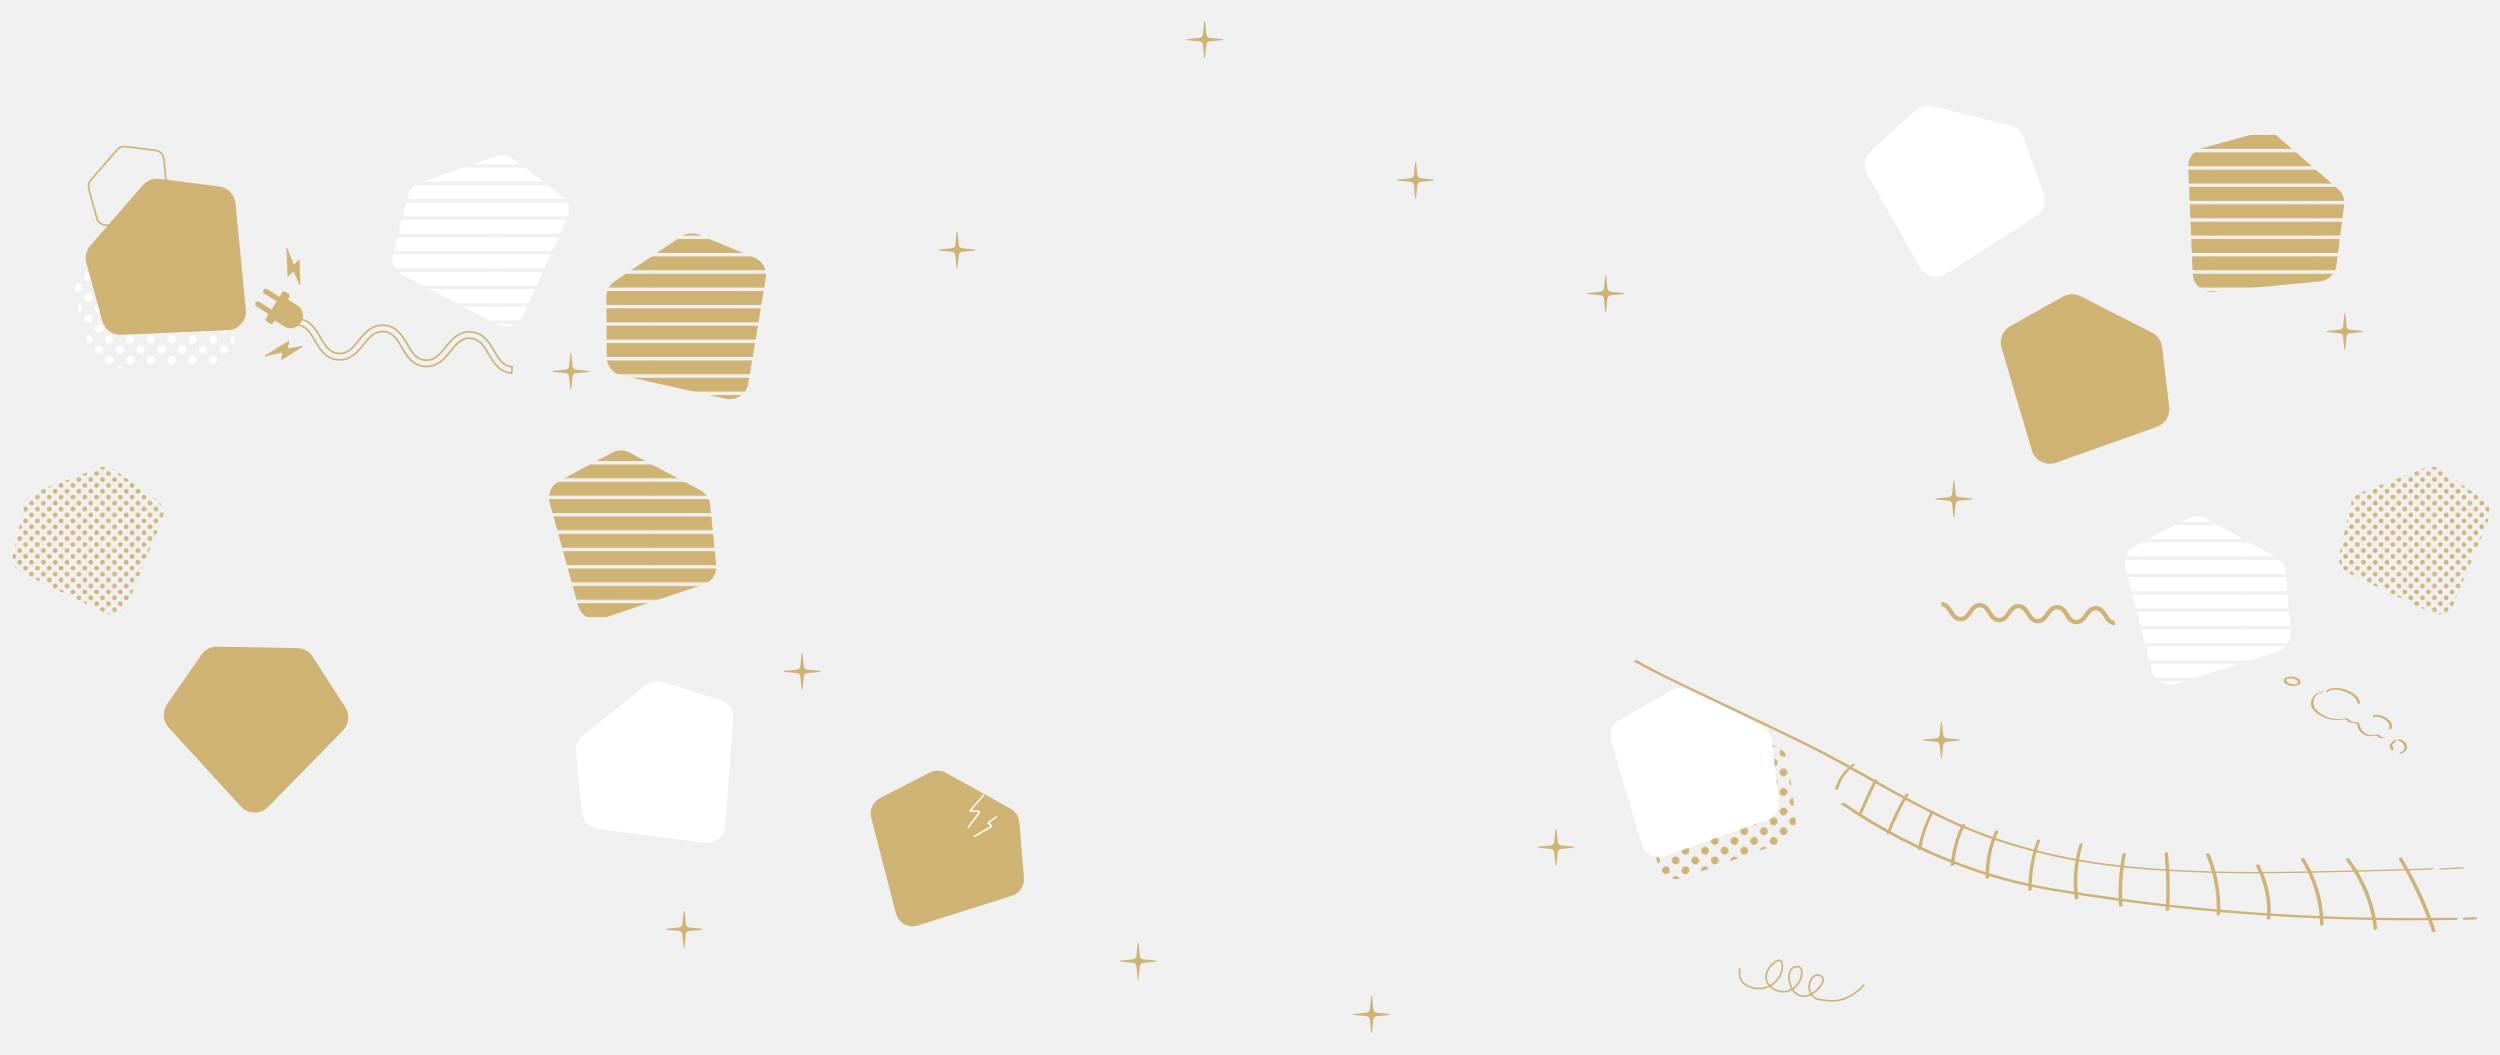
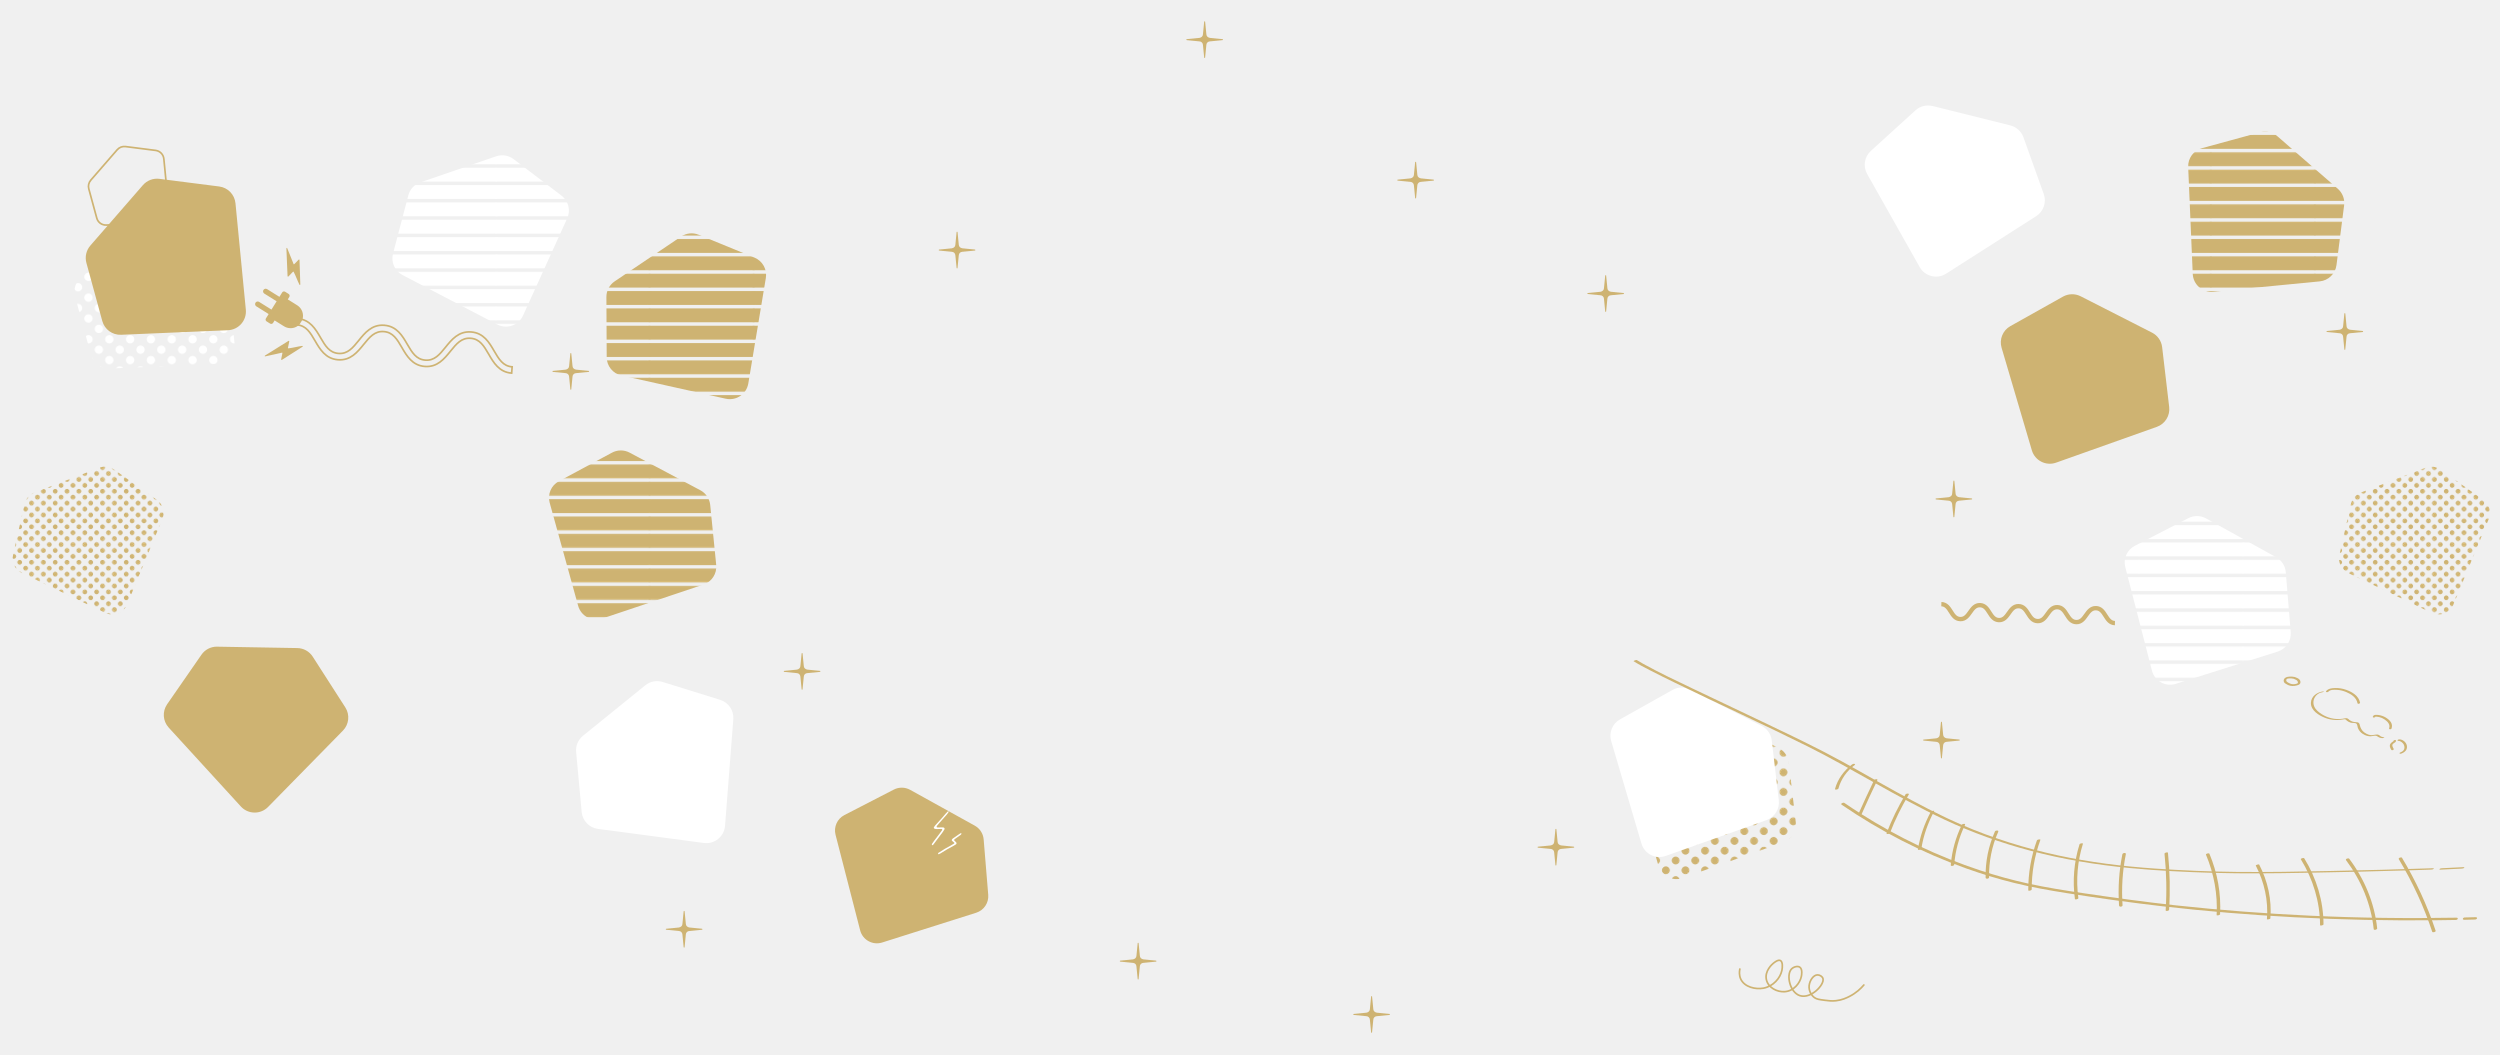
<svg xmlns="http://www.w3.org/2000/svg" xmlns:xlink="http://www.w3.org/1999/xlink" version="1.1" viewBox="0 0 1470 620">
  <defs>
    <style>
      .st0, .st1, .st2, .st3, .st4, .st5 {
        fill: none;
      }

      .st6 {
        fill: #ceb372;
      }

      .st1 {
        stroke-linecap: round;
        stroke-linejoin: round;
      }

      .st1, .st3, .st4, .st5 {
        stroke: #ceb372;
      }

      .st7 {
        fill: url(#_新規パターンスウォッチ_12);
      }

      .st8 {
        fill: url(#_新規パターンスウォッチ_11);
      }

      .st9 {
        fill: url(#_新規パターンスウォッチ_51);
      }

      .st2 {
        stroke: #fff;
      }

      .st2, .st4 {
        stroke-width: 9.6px;
      }

      .st10 {
        fill: #fff;
      }

      .st11 {
        fill: url(#_新規パターンスウォッチ_5);
      }

      .st12 {
        fill: url(#_新規パターンスウォッチ_4);
      }

      .st13 {
        fill: url(#_新規パターンスウォッチ_3);
      }

      .st14 {
        fill: url(#_新規パターンスウォッチ_1);
      }

      .st3, .st5 {
        stroke-miterlimit: 10;
      }

      .st5 {
        stroke-width: 2.55px;
      }
    </style>
    <pattern id="_新規パターンスウォッチ_5" data-name="新規パターンスウォッチ 5" x="0" y="0" width="72" height="72" patternTransform="translate(-1067.77 -1232.43) scale(.85)" patternUnits="userSpaceOnUse" viewBox="0 0 72 72">
      <g>
        <rect class="st0" width="72" height="72" />
        <g>
          <line class="st2" x1="71.75" y1="66" x2="144.25" y2="66" />
          <line class="st2" x1="71.75" y1="42" x2="144.25" y2="42" />
          <line class="st2" x1="71.75" y1="18" x2="144.25" y2="18" />
          <line class="st2" x1="71.75" y1="54" x2="144.25" y2="54" />
          <line class="st2" x1="71.75" y1="30" x2="144.25" y2="30" />
          <line class="st2" x1="71.75" y1="6" x2="144.25" y2="6" />
        </g>
        <g>
          <line class="st2" x1="-.25" y1="66" x2="72.25" y2="66" />
          <line class="st2" x1="-.25" y1="42" x2="72.25" y2="42" />
          <line class="st2" x1="-.25" y1="18" x2="72.25" y2="18" />
          <line class="st2" x1="-.25" y1="54" x2="72.25" y2="54" />
          <line class="st2" x1="-.25" y1="30" x2="72.25" y2="30" />
          <line class="st2" x1="-.25" y1="6" x2="72.25" y2="6" />
        </g>
        <g>
          <line class="st2" x1="-72.25" y1="66" x2=".25" y2="66" />
          <line class="st2" x1="-72.25" y1="42" x2=".25" y2="42" />
          <line class="st2" x1="-72.25" y1="18" x2=".25" y2="18" />
          <line class="st2" x1="-72.25" y1="54" x2=".25" y2="54" />
          <line class="st2" x1="-72.25" y1="30" x2=".25" y2="30" />
          <line class="st2" x1="-72.25" y1="6" x2=".25" y2="6" />
        </g>
      </g>
    </pattern>
    <pattern id="_新規パターンスウォッチ_4" data-name="新規パターンスウォッチ 4" x="0" y="0" width="72" height="72" patternTransform="translate(-13571.62 -14160.84) rotate(-180) scale(.85)" patternUnits="userSpaceOnUse" viewBox="0 0 72 72">
      <g>
        <rect class="st0" width="72" height="72" />
        <g>
          <line class="st4" x1="71.75" y1="66" x2="144.25" y2="66" />
          <line class="st4" x1="71.75" y1="42" x2="144.25" y2="42" />
          <line class="st4" x1="71.75" y1="18" x2="144.25" y2="18" />
          <line class="st4" x1="71.75" y1="54" x2="144.25" y2="54" />
          <line class="st4" x1="71.75" y1="30" x2="144.25" y2="30" />
          <line class="st4" x1="71.75" y1="6" x2="144.25" y2="6" />
        </g>
        <g>
          <line class="st4" x1="-.25" y1="66" x2="72.25" y2="66" />
          <line class="st4" x1="-.25" y1="42" x2="72.25" y2="42" />
          <line class="st4" x1="-.25" y1="18" x2="72.25" y2="18" />
          <line class="st4" x1="-.25" y1="54" x2="72.25" y2="54" />
          <line class="st4" x1="-.25" y1="30" x2="72.25" y2="30" />
          <line class="st4" x1="-.25" y1="6" x2="72.25" y2="6" />
        </g>
        <g>
          <line class="st4" x1="-72.25" y1="66" x2=".25" y2="66" />
          <line class="st4" x1="-72.25" y1="42" x2=".25" y2="42" />
          <line class="st4" x1="-72.25" y1="18" x2=".25" y2="18" />
          <line class="st4" x1="-72.25" y1="54" x2=".25" y2="54" />
          <line class="st4" x1="-72.25" y1="30" x2=".25" y2="30" />
          <line class="st4" x1="-72.25" y1="6" x2=".25" y2="6" />
        </g>
      </g>
    </pattern>
    <pattern id="_新規パターンスウォッチ_1" data-name="新規パターンスウォッチ 1" x="0" y="0" width="48" height="48" patternTransform="translate(-3864.61 -4044.42) scale(.48)" patternUnits="userSpaceOnUse" viewBox="0 0 48 48">
      <g>
        <rect class="st0" width="48" height="48" />
        <g>
          <path class="st6" d="M24,52.8c2.65,0,4.8-2.15,4.8-4.8s-2.15-4.8-4.8-4.8-4.8,2.15-4.8,4.8,2.15,4.8,4.8,4.8Z" />
          <path class="st6" d="M48,52.8c2.65,0,4.8-2.15,4.8-4.8s-2.15-4.8-4.8-4.8-4.8,2.15-4.8,4.8,2.15,4.8,4.8,4.8Z" />
          <path class="st6" d="M24,28.8c2.65,0,4.8-2.15,4.8-4.8s-2.15-4.8-4.8-4.8-4.8,2.15-4.8,4.8,2.15,4.8,4.8,4.8Z" />
          <path class="st6" d="M48,28.8c2.65,0,4.8-2.15,4.8-4.8s-2.15-4.8-4.8-4.8-4.8,2.15-4.8,4.8,2.15,4.8,4.8,4.8Z" />
          <path class="st6" d="M36,40.8c2.65,0,4.8-2.15,4.8-4.8s-2.15-4.8-4.8-4.8-4.8,2.15-4.8,4.8,2.15,4.8,4.8,4.8Z" />
          <path class="st6" d="M12,40.8c2.65,0,4.8-2.15,4.8-4.8s-2.15-4.8-4.8-4.8-4.8,2.15-4.8,4.8,2.15,4.8,4.8,4.8Z" />
          <path class="st6" d="M36,16.8c2.65,0,4.8-2.15,4.8-4.8s-2.15-4.8-4.8-4.8-4.8,2.15-4.8,4.8,2.15,4.8,4.8,4.8Z" />
          <path class="st6" d="M12,16.8c2.65,0,4.8-2.15,4.8-4.8s-2.15-4.8-4.8-4.8-4.8,2.15-4.8,4.8,2.15,4.8,4.8,4.8Z" />
        </g>
        <g>
          <path class="st6" d="M0,52.8c2.65,0,4.8-2.15,4.8-4.8s-2.15-4.8-4.8-4.8-4.8,2.15-4.8,4.8,2.15,4.8,4.8,4.8Z" />
          <path class="st6" d="M0,28.8c2.65,0,4.8-2.15,4.8-4.8s-2.15-4.8-4.8-4.8-4.8,2.15-4.8,4.8,2.15,4.8,4.8,4.8Z" />
        </g>
        <g>
          <path class="st6" d="M24,4.8c2.65,0,4.8-2.15,4.8-4.8s-2.15-4.8-4.8-4.8-4.8,2.15-4.8,4.8,2.15,4.8,4.8,4.8Z" />
          <path class="st6" d="M48,4.8c2.65,0,4.8-2.15,4.8-4.8s-2.15-4.8-4.8-4.8-4.8,2.15-4.8,4.8,2.15,4.8,4.8,4.8Z" />
        </g>
        <path class="st6" d="M0,4.8c2.65,0,4.8-2.15,4.8-4.8S2.65-4.8,0-4.8-4.8-2.65-4.8,0-2.65,4.8,0,4.8Z" />
      </g>
    </pattern>
    <pattern id="_新規パターンスウォッチ_11" data-name="新規パターンスウォッチ 1" patternTransform="translate(-5225.8 -5442.67) scale(.29)" xlink:href="#_新規パターンスウォッチ_1" />
    <pattern id="_新規パターンスウォッチ_12" data-name="新規パターンスウォッチ 1" patternTransform="translate(-5225.8 -5442.67) scale(.29)" xlink:href="#_新規パターンスウォッチ_1" />
    <pattern id="_新規パターンスウォッチ_51" data-name="新規パターンスウォッチ 5" patternTransform="translate(-1177.02 -1187.58) scale(.85)" xlink:href="#_新規パターンスウォッチ_5" />
    <pattern id="_新規パターンスウォッチ_3" data-name="新規パターンスウォッチ 3" x="0" y="0" width="48" height="48" patternTransform="translate(-3675.05 -3821.34) scale(.51)" patternUnits="userSpaceOnUse" viewBox="0 0 48 48">
      <g>
        <rect class="st0" width="48" height="48" />
        <g>
          <path class="st10" d="M24,52.8c2.65,0,4.8-2.15,4.8-4.8s-2.15-4.8-4.8-4.8-4.8,2.15-4.8,4.8,2.15,4.8,4.8,4.8Z" />
          <path class="st10" d="M48,52.8c2.65,0,4.8-2.15,4.8-4.8s-2.15-4.8-4.8-4.8-4.8,2.15-4.8,4.8,2.15,4.8,4.8,4.8Z" />
          <path class="st10" d="M24,28.8c2.65,0,4.8-2.15,4.8-4.8s-2.15-4.8-4.8-4.8-4.8,2.15-4.8,4.8,2.15,4.8,4.8,4.8Z" />
          <path class="st10" d="M48,28.8c2.65,0,4.8-2.15,4.8-4.8s-2.15-4.8-4.8-4.8-4.8,2.15-4.8,4.8,2.15,4.8,4.8,4.8Z" />
          <path class="st10" d="M36,40.8c2.65,0,4.8-2.15,4.8-4.8s-2.15-4.8-4.8-4.8-4.8,2.15-4.8,4.8,2.15,4.8,4.8,4.8Z" />
          <path class="st10" d="M12,40.8c2.65,0,4.8-2.15,4.8-4.8s-2.15-4.8-4.8-4.8-4.8,2.15-4.8,4.8,2.15,4.8,4.8,4.8Z" />
          <path class="st10" d="M36,16.8c2.65,0,4.8-2.15,4.8-4.8s-2.15-4.8-4.8-4.8-4.8,2.15-4.8,4.8,2.15,4.8,4.8,4.8Z" />
          <path class="st10" d="M12,16.8c2.65,0,4.8-2.15,4.8-4.8s-2.15-4.8-4.8-4.8-4.8,2.15-4.8,4.8,2.15,4.8,4.8,4.8Z" />
        </g>
        <g>
          <path class="st10" d="M0,52.8c2.65,0,4.8-2.15,4.8-4.8s-2.15-4.8-4.8-4.8-4.8,2.15-4.8,4.8,2.15,4.8,4.8,4.8Z" />
          <path class="st10" d="M0,28.8c2.65,0,4.8-2.15,4.8-4.8s-2.15-4.8-4.8-4.8-4.8,2.15-4.8,4.8,2.15,4.8,4.8,4.8Z" />
        </g>
        <g>
          <path class="st10" d="M24,4.8c2.65,0,4.8-2.15,4.8-4.8s-2.15-4.8-4.8-4.8-4.8,2.15-4.8,4.8,2.15,4.8,4.8,4.8Z" />
          <path class="st10" d="M48,4.8c2.65,0,4.8-2.15,4.8-4.8s-2.15-4.8-4.8-4.8-4.8,2.15-4.8,4.8,2.15,4.8,4.8,4.8Z" />
        </g>
        <path class="st10" d="M0,4.8c2.65,0,4.8-2.15,4.8-4.8S2.65-4.8,0-4.8-4.8-2.65-4.8,0-2.65,4.8,0,4.8Z" />
      </g>
    </pattern>
  </defs>
  <g id="gem-shapes">
    <path class="st6" d="M1223.42,174.2l41.98,21.39c3.28,1.67,5.51,4.87,5.94,8.53l4.14,35.19c.6,5.11-2.41,9.95-7.26,11.68l-59.24,21.05c-5.96,2.12-12.47-1.2-14.26-7.27l-17.79-60.29c-1.46-4.93.69-10.22,5.18-12.73l30.91-17.33c3.21-1.8,7.11-1.88,10.4-.21Z" />
    <path class="st11" d="M1297.19,304.83l41.2,22.84c3.22,1.79,5.34,5.06,5.64,8.73l2.91,35.32c.42,5.13-2.76,9.86-7.66,11.41l-59.93,18.97c-6.03,1.91-12.42-1.64-14-7.76l-15.68-60.88c-1.28-4.98,1.05-10.19,5.62-12.54l31.49-16.25c3.27-1.69,7.18-1.63,10.4.16Z" />
    <path class="st12" d="M1339.09,80.1l35.55,30.91c2.78,2.42,4.17,6.06,3.7,9.72l-4.49,35.15c-.65,5.1-4.75,9.07-9.87,9.57l-62.57,6.09c-6.29.61-11.81-4.18-12.08-10.5l-2.68-62.81c-.22-5.14,3.15-9.75,8.11-11.1l34.18-9.34c3.55-.97,7.36-.1,10.14,2.31Z" />
    <path class="st10" d="M1136.36,62.34l45.71,11.4c3.57.89,6.47,3.51,7.71,6.98l11.95,33.36c1.74,4.84-.11,10.24-4.44,13.01l-52.98,33.83c-5.33,3.4-12.42,1.63-15.53-3.87l-30.9-54.75c-2.53-4.48-1.62-10.11,2.18-13.57l26.22-23.84c2.73-2.48,6.51-3.43,10.08-2.54Z" />
    <path class="st14" d="M1003.87,418.44l41.98,21.39c3.28,1.67,5.51,4.87,5.94,8.53l4.14,35.19c.6,5.11-2.41,9.95-7.26,11.68l-59.24,21.05c-5.96,2.12-12.47-1.2-14.26-7.27l-17.79-60.29c-1.46-4.93.69-10.22,5.18-12.73l30.91-17.33c3.21-1.8,7.11-1.88,10.4-.21Z" />
    <path class="st10" d="M993.87,405.44l41.98,21.39c3.28,1.67,5.51,4.87,5.94,8.53l4.14,35.19c.6,5.11-2.41,9.95-7.26,11.68l-59.24,21.05c-5.96,2.12-12.47-1.2-14.26-7.27l-17.79-60.29c-1.46-4.93.69-10.22,5.18-12.73l30.91-17.33c3.21-1.8,7.11-1.88,10.4-.21Z" />
    <path class="st12" d="M361.43,165.43l39.06-26.34c3.05-2.06,6.94-2.46,10.34-1.06l32.79,13.44c4.76,1.95,7.54,6.93,6.69,12.01l-10.31,62.01c-1.04,6.24-7.1,10.33-13.27,8.95l-61.36-13.67c-5.02-1.12-8.6-5.56-8.63-10.7l-.18-35.44c-.02-3.68,1.8-7.13,4.86-9.19Z" />
    <path class="st12" d="M370.21,266.15l41.6,22.12c3.25,1.73,5.43,4.97,5.79,8.63l3.53,35.26c.51,5.12-2.58,9.91-7.46,11.55l-59.59,20.01c-5.99,2.01-12.45-1.42-14.13-7.51l-16.74-60.6c-1.37-4.96.87-10.2,5.4-12.64l31.21-16.79c3.24-1.75,7.15-1.76,10.4-.03Z" />
    <path class="st6" d="M127.71,380.24l47.1.82c3.68.06,7.09,1.96,9.08,5.06l19.15,29.82c2.78,4.33,2.2,10-1.4,13.67l-44.02,44.88c-4.43,4.51-11.74,4.39-16-.28l-42.42-46.39c-3.47-3.8-3.86-9.49-.93-13.72l20.18-29.13c2.1-3.03,5.57-4.81,9.25-4.74Z" />
-     <path class="st6" d="M556.15,454.41l38.03,21.08c2.97,1.65,4.93,4.67,5.21,8.06l2.69,32.6c.39,4.73-2.54,9.1-7.07,10.54l-55.32,17.51c-5.56,1.76-11.47-1.51-12.92-7.16l-14.47-56.19c-1.18-4.6.97-9.4,5.19-11.58l29.07-14.99c3.02-1.56,6.62-1.5,9.6.14Z" />
+     <path class="st6" d="M535.15,464.41l38.03,21.08c2.97,1.65,4.93,4.67,5.21,8.06l2.69,32.6c.39,4.73-2.54,9.1-7.07,10.54l-55.32,17.51c-5.56,1.76-11.47-1.51-12.92-7.16l-14.47-56.19c-1.18-4.6.97-9.4,5.19-11.58l29.07-14.99c3.02-1.56,6.62-1.5,9.6.14Z" />
    <path class="st10" d="M342.82,432.61l36.61-29.65c2.86-2.32,6.69-3.05,10.21-1.96l33.84,10.53c4.91,1.53,8.11,6.25,7.71,11.38l-4.87,62.68c-.49,6.3-6.17,10.91-12.44,10.07l-62.32-8.27c-5.1-.68-9.05-4.79-9.53-9.91l-3.26-35.29c-.34-3.67,1.18-7.26,4.04-9.58Z" />
    <path class="st8" d="M20.29,289.61l37.98-14.58c2.97-1.14,6.31-.72,8.91,1.12l24.98,17.68c3.63,2.57,4.99,7.3,3.3,11.4l-20.72,50.18c-2.08,5.05-7.98,7.31-12.91,4.95l-48.97-23.42c-4.01-1.92-6.16-6.35-5.18-10.68l6.74-29.85c.7-3.1,2.9-5.65,5.87-6.79Z" />
    <path class="st7" d="M1388.19,289.61l37.98-14.58c2.97-1.14,6.31-.72,8.91,1.12l24.98,17.68c3.63,2.57,4.99,7.3,3.3,11.4l-20.72,50.18c-2.08,5.05-7.98,7.31-12.91,4.95l-48.97-23.42c-4.01-1.92-6.16-6.35-5.18-10.68l6.74-29.85c.7-3.1,2.9-5.65,5.87-6.79Z" />
    <path class="st9" d="M247.17,107.25l44.54-15.34c3.48-1.2,7.34-.58,10.27,1.65l28.19,21.47c4.09,3.12,5.49,8.65,3.36,13.33l-26.01,57.23c-2.62,5.76-9.53,8.14-15.14,5.21l-55.73-29.09c-4.56-2.38-6.87-7.6-5.56-12.57l9-34.28c.94-3.56,3.59-6.42,7.07-7.62Z" />
    <path class="st13" d="M46.46,164.25l30.91-35.55c2.42-2.78,6.06-4.17,9.72-3.7l35.15,4.49c5.1.65,9.07,4.75,9.57,9.87l6.09,62.57c.61,6.29-4.18,11.81-10.5,12.08l-62.81,2.68c-5.14.22-9.75-3.15-11.1-8.11l-9.34-34.18c-.97-3.55-.1-7.36,2.31-10.14Z" />
    <path class="st6" d="M53.11,144.41l30.91-35.55c2.42-2.78,6.06-4.17,9.72-3.7l35.15,4.49c5.1.65,9.07,4.75,9.57,9.87l6.09,62.57c.61,6.29-4.18,11.81-10.5,12.08l-62.81,2.68c-5.14.22-9.75-3.15-11.1-8.11l-9.34-34.18c-.97-3.55-.1-7.36,2.31-10.14Z" />
    <path class="st3" d="M53.37,105.94l15.56-17.9c1.22-1.4,3.05-2.1,4.89-1.86l17.7,2.26c2.57.33,4.57,2.39,4.82,4.97l3.07,31.5c.31,3.17-2.11,5.95-5.29,6.08l-31.62,1.35c-2.59.11-4.91-1.58-5.59-4.08l-4.7-17.21c-.49-1.79-.05-3.7,1.16-5.1Z" />
  </g>
  <g id="sub">
    <g>
      <path class="st6" d="M1366.12,406.54c-3.55.39-7.16,2.82-7.31,6.66-.18,4.5,4.65,7.45,8.31,8.89,1.87.73,3.84,1.15,5.84,1.25,1.05.06,2.1.02,3.14-.08.54-.05,1.07-.15,1.61-.22.5-.07.95-.26,1.49.02.3.16.55.52.81.73.69.55,1.49.94,2.34,1.17.81.21,2.55-.01,3.16.47.68.54.62,1.8.9,2.56.31.83.77,1.59,1.37,2.24,1.5,1.65,3.87,2.74,6.11,2.71,1.31-.01,2.73-.81,3.89-.02,1.06.72,1.74,1.02,3.05,1.12.3.02,1.67-.51.97-.57s-1.41-.15-2.02-.55c-.37-.24-.63-.57-1.03-.77-.58-.29-1.21-.3-1.84-.19-1.5.24-2.68.54-4.16.03-.94-.32-1.84-.78-2.63-1.39-1.44-1.11-2.21-2.62-2.59-4.37-.41-1.9-1.65-1.44-3.25-1.68-.92-.14-1.82-.49-2.58-1.03-.62-.44-1.06-1.12-1.86-1.21s-1.68.22-2.48.33c-1.14.15-2.29.2-3.43.14-4.14-.22-8.28-2.01-11.33-4.82-1.61-1.48-2.54-3.51-2.26-5.72.32-2.54,2.55-4.87,5.13-5.15.36-.04,1.61-.65.65-.55h0Z" />
      <path class="st6" d="M1387.7,413.1c-.83-3.98-4.56-6.19-8.13-7.48-2.04-.74-4.19-1.1-6.35-1.06-1.91.03-4.08.22-5.41,1.76-.6.7.81.9,1.23.41,1.13-1.31,3.53-1.19,5.12-1.1,1.88.11,3.71.58,5.45,1.31,3.01,1.26,5.91,3.18,6.62,6.57.14.66,1.62.28,1.48-.4h0Z" />
      <path class="st6" d="M1406.21,428.37c.46-1.3.36-2.58-.39-3.75s-1.93-2.08-3.1-2.77c-1.21-.71-2.54-1.18-3.92-1.39-1.13-.17-3.02-.47-3.55.88-.3.78,1.18.74,1.41.15.11-.28.01-.09,0-.13l-.11.04c.07,0,.14-.01.22-.01.23,0,.45,0,.68.02.55.04,1.1.11,1.63.25,1.08.27,2.09.73,3.01,1.35,1.74,1.17,3.52,2.96,2.72,5.23-.28.79,1.2.74,1.41.15h0Z" />
      <path class="st6" d="M1349.36,398.09c-1-.23-2.02-.3-3.04-.25-.8.04-1.63.16-2.34.56-.56.32-1.02.8-1.14,1.45-.1.52.05,1.18.39,1.59.24.29.59.47.9.67.4.26.8.49,1.23.69.79.36,1.66.55,2.53.57.92.03,1.84-.1,2.73-.35.7-.2,1.54-.48,1.89-1.18s.09-1.71-.43-2.28c-.66-.73-1.71-1.03-2.59-1.42-.6-.26-1.71.59-.86.97,1.02.45,2.49.82,2.54,2.17.02.5-.27.6-.7.73-.61.18-1.22.3-1.86.32-1.36.04-2.47-.5-3.59-1.21-.41-.26-.65-.53-.7-1.04-.03-.3.06-.61.27-.79.35-.31.96-.36,1.45-.39.83-.05,1.66-.02,2.47.17.36.08.79.02,1.05-.28.2-.24.16-.61-.18-.69h0Z" />
      <path class="st6" d="M1411.78,443.17c1.09-.38,2.11-.94,2.83-1.86.62-.8.8-1.75.65-2.74-.31-2.05-2.4-3.85-4.49-3.81-.32,0-.8.1-.97.41-.16.29.14.48.41.47.88-.02,1.77.52,2.4,1.11.58.54.97,1.22,1.13,2.01s.09,1.57-.35,2.24-1.11,1.11-1.83,1.37c-.23.08-.71.26-.63.6.07.31.64.27.85.2h0Z" />
      <path class="st6" d="M1407.41,435.54s-.09.25-.08.24c0,.03-.02.06-.03.09-.04.08,0,.05.11-.09-.02-.02-.4.26-.45.3-.25.17-.49.35-.72.55-.38.33-.75.71-.93,1.2-.38,1.08.27,2.18.79,3.09.18.31.74.22,1,.1.29-.14.54-.42.36-.74-.27-.47-.53-.95-.68-1.47-.03-.11-.06-.22-.07-.33,0-.04-.01-.09-.02-.13.01.12,0,0,0-.04,0-.1.01-.19.03-.29,0-.04.02-.08.03-.12-.04.14,0,0,.02-.04.04-.09.08-.16.13-.24-.08.13,0,0,.02-.02.04-.04.07-.09.11-.13.07-.09.15-.16.24-.24-.11.11.03-.02.04-.03.05-.05.11-.09.17-.13.24-.19.49-.36.75-.53.18-.12.35-.24.46-.43.07-.13.11-.3.15-.4.31-.77-1.17-.74-1.41-.15h0Z" />
    </g>
    <g>
      <path class="st6" d="M1434.92,511.36c4.23-.2,8.46-.41,12.68-.63.38-.02,1.11-.15,1.36-.49s-.22-.36-.48-.35c-4.23.22-8.45.43-12.68.63-.38.02-1.12.15-1.36.49s.22.36.48.35h0Z" />
      <path class="st6" d="M960.59,388.82c3.05,1.94,6.29,3.6,9.5,5.26,4.96,2.56,9.96,5.02,14.98,7.46,12.97,6.31,26.02,12.45,39.06,18.63,12.98,6.16,25.97,12.33,38.83,18.74,13.24,6.6,26.04,13.96,38.95,21.18,13.64,7.62,27.33,15.23,41.48,21.87,16.18,7.59,33.07,13.62,50.33,18.22,19.2,5.11,38.84,8.34,58.61,10.23,16.44,1.57,32.99,2.37,49.49,2.84,17.43.49,34.88.29,52.31-.02,21.29-.38,42.59-.84,63.88-1.52,3.81-.12,7.63-.25,11.44-.39.4-.01,1.15-.06,1.43-.38.18-.21.39-.44-.11-.42-20.03.72-40.07,1.18-60.11,1.61-18.59.4-37.18.76-55.78.55-16-.18-32.02-.87-47.98-1.98-19.08-1.33-38.09-3.68-56.79-7.73-19.4-4.2-38.47-10.14-56.7-18.02-13.24-5.72-25.98-12.5-38.61-19.44-14.15-7.77-28.04-16.07-42.4-23.46-12.11-6.23-24.41-12.09-36.7-17.95-13.4-6.39-26.83-12.71-40.22-19.13-9.78-4.69-19.65-9.32-29.15-14.57-1.3-.72-2.6-1.46-3.85-2.26-.48-.3-2.16.52-1.91.68h0Z" />
      <path class="st6" d="M1082.88,473.18c22.66,15.5,47.23,28.18,73.09,37.4,9.34,3.33,18.84,6.23,28.46,8.6,10.12,2.49,20.39,4.33,30.68,5.96,18.67,2.94,37.41,5.56,56.19,7.73,25.87,2.98,51.84,5.1,77.85,6.48,27.7,1.46,55.44,2.04,83.17,1.76,3.93-.04,7.86-.1,11.79-.17,1.1-.02,1.6-1.38.22-1.35-28.68.54-57.38.16-86.03-1.17-26.42-1.23-52.8-3.23-79.09-6.09-18.1-1.97-36.13-4.48-54.14-7.13-10.86-1.6-21.71-3.31-32.44-5.65-9.53-2.08-18.93-4.69-28.19-7.73-24.66-8.11-48.24-19.36-70.16-33.26-3.31-2.1-6.57-4.25-9.81-6.46-.66-.45-2.49.48-1.58,1.1h0Z" />
      <path class="st6" d="M1088.97,449.54c-4.79,3.59-8.42,8.58-9.99,14.38-.18.66,1.85.37,2.02-.28,1.52-5.59,4.96-10.37,9.58-13.83.35-.26.2-.57-.18-.66-.47-.11-1.06.11-1.43.38h0Z" />
      <path class="st6" d="M1101.99,458.7c-3.22,6.68-6.34,13.41-9.35,20.19-.27.62,1.74.4,2.03-.26,2.96-6.68,6.03-13.31,9.21-19.89.42-.87-1.6-.64-1.89-.04h0Z" />
      <path class="st6" d="M1120.42,467.13c-4.33,7.27-8.1,14.87-11.12,22.78-.29.77,1.75.54,2.04-.21,2.97-7.79,6.73-15.28,10.99-22.44.53-.89-1.52-.78-1.91-.13h0Z" />
      <path class="st6" d="M1135.32,477.31c-3.73,6.98-6.41,14.49-7.6,22.33-.03.2,1.94.06,2.03-.54,1.18-7.77,3.87-15.23,7.57-22.15.17-.31-.71-.19-.81-.17-.34.06-1.01.19-1.19.54h0Z" />
      <path class="st6" d="M1153.55,484.96c-3.62,7.46-5.86,15.48-6.5,23.75-.06.83,1.98.45,2.03-.25.63-8.14,2.79-16.1,6.36-23.45.43-.88-1.59-.67-1.89-.05h0Z" />
      <path class="st6" d="M1173.02,488.92c-3.81,8.51-5.67,17.78-5.48,27.1.02,1.05,2.07.73,2.05-.16-.19-9.19,1.6-18.33,5.36-26.72.47-1.05-1.57-1.03-1.94-.22h0Z" />
      <path class="st6" d="M1197.7,494.18c-3.42,9.4-5.13,19.31-5.08,29.31,0,.55,2.03.19,2.03-.54-.05-9.91,1.69-19.74,5.08-29.05.22-.6-1.79-.35-2.02.28h0Z" />
      <path class="st6" d="M1222.75,496.45c-3.24,10.39-4.18,21.38-2.7,32.17.07.53,2.12.09,2.03-.54-1.47-10.72-.53-21.61,2.68-31.94.17-.55-1.83-.28-2.01.31h0Z" />
      <path class="st6" d="M1247.94,502.38c-1.98,9.88-2.62,19.97-1.94,30.02.08,1.11,2.13.84,2.06-.13-.68-10.05-.04-20.14,1.94-30.02.21-1.06-1.87-.84-2.06.13h0Z" />
      <path class="st6" d="M1272.73,502.02c1.14,11.04,1.38,22.15.68,33.22-.05.76,1.98.34,2.02-.28.7-11.16.47-22.36-.67-33.48-.06-.6-2.1-.17-2.03.54h0Z" />
      <path class="st6" d="M1297.1,502.52c4.71,11.23,6.95,23.35,6.28,35.53-.02.44,1.99.15,2.03-.54.67-12.18-1.57-24.3-6.28-35.53-.25-.59-2.24.04-2.03.54h0Z" />
      <path class="st6" d="M1326.39,508.94c5.03,9.74,7.47,20.65,6.55,31.61-.02.2,1.98.02,2.03-.54.92-10.96-1.52-21.87-6.55-31.61-.23-.45-2.16.29-2.03.54h0Z" />
      <path class="st6" d="M1352.89,505.26c7.18,11.66,11.24,25,11.31,38.72,0,.5,2.03.16,2.03-.54-.07-13.72-4.14-27.06-11.31-38.72-.37-.6-2.28.13-2.03.54h0Z" />
      <path class="st6" d="M1379.46,505.76c8.91,11.87,14.72,25.83,16.29,40.63.08.75,2.12.29,2.03-.54-1.57-14.9-7.47-28.96-16.44-40.91-.45-.6-2.41.11-1.88.82h0Z" />
      <path class="st6" d="M1410.48,505.18c8.09,13.45,14.71,27.76,19.65,42.66.24.72,2.26.14,2.03-.54-4.97-15-11.65-29.38-19.79-42.92-.35-.58-2.32.07-1.88.8h0Z" />
      <path class="st6" d="M1449.07,540.84c2.1-.05,4.21-.1,6.31-.16.42-.01,1.06-.31,1.13-.78.07-.51-.56-.6-.92-.59-2.1.06-4.21.11-6.31.16-.42,0-1.07.31-1.13.78-.07.51.56.6.92.59h0Z" />
    </g>
    <path class="st3" d="M300.85,219.41c-7.36-.57-10.63-6.2-13.51-11.17-2.78-4.78-5.18-8.91-10.59-9.33-5.4-.42-8.41,3.3-11.89,7.6-3.61,4.47-7.71,9.53-15.07,8.96-7.35-.57-10.63-6.2-13.51-11.17-2.78-4.78-5.18-8.91-10.59-9.33-5.41-.41-8.41,3.3-11.89,7.6-3.61,4.47-7.71,9.54-15.06,8.96-7.35-.57-10.63-6.2-13.51-11.17-2.78-4.78-5.18-8.91-10.58-9.33l.29-3.71c7.35.57,10.63,6.2,13.51,11.17,2.78,4.78,5.18,8.91,10.58,9.33,5.41.42,8.41-3.3,11.89-7.6,3.61-4.47,7.7-9.53,15.06-8.96,7.35.57,10.63,6.2,13.51,11.17,2.78,4.78,5.18,8.91,10.59,9.33,5.4.42,8.41-3.3,11.89-7.6,3.61-4.47,7.71-9.54,15.07-8.96,7.36.57,10.63,6.2,13.51,11.17,2.78,4.78,5.18,8.91,10.59,9.33l-.29,3.71Z" />
    <path class="st5" d="M1141.52,355.24c5.68.15,5.46,8.64,11.14,8.79,5.68.15,5.9-8.35,11.58-8.2s5.46,8.64,11.15,8.79,5.9-8.35,11.58-8.2,5.46,8.64,11.14,8.79c5.68.15,5.9-8.35,11.59-8.2,5.68.15,5.46,8.64,11.14,8.79s5.91-8.35,11.59-8.2c5.69.15,5.47,8.64,11.15,8.79" />
    <path class="st1" d="M1023.03,569.79c-.29,1.39-.51,3.68.55,5.94,2.24,4.73,8.68,6.16,13.3,5.32,5.83-1.07,9.92-5.96,10.87-10.43.38-1.78.59-5.07-.88-5.82-1.38-.7-3.57,1.13-4.23,1.68-.6.5-5.13,4.42-4.01,9.53,1.05,4.76,6.31,7.43,10.83,7.09,5.51-.41,8.99-5.24,9.75-9.03.1-.48.85-4.2-.97-5.39-1.36-.88-3.78-.11-4.97,1.24-3.01,3.42-.88,13.55,5.04,15.51,6.45,2.13,14.54-6.39,13.61-9.98-.33-1.29-1.89-2.2-3.18-2.21-2.48-.02-4.68,3.36-4.97,6.35-.28,2.84,1.15,5.59,3.18,7.04,1.25.9,2.81,1.11,5.94,1.52,2.23.29,4.14.55,6.63.28,3.67-.4,6.29-1.69,7.87-2.49,4.02-2.02,6.81-4.7,8.56-6.77" />
    <path class="st6" d="M346.16,218.07s-.02,0-.02,0c-.5-.09-6.19-.53-7.44-.73-1.1-.18-2.01-.94-2.05-2.05-.04-.98-.64-6.94-.73-7.44,0,0,0,0,0-.01-.02-.13-.11-.2-.21-.23-.02,0-.04-.01-.07-.01h-.01s-.05,0-.08.02c-.09.03-.17.11-.19.23,0,0,0,0,0,.01-.09.5-.69,6.46-.73,7.44-.04,1.11-.95,1.87-2.05,2.05-1.25.2-6.94.64-7.44.73,0,0-.02,0-.02,0-.34.06-.34.54,0,.6,0,0,.02,0,.02,0,.5.09,6.46.69,7.44.73,1.11.04,2.01.94,2.05,2.05.04.98.64,6.94.73,7.44,0,0,0,.02,0,.02.03.15.13.23.25.25,0,0,.01,0,.02,0,0,0,0,0,0,0h0s0,0,0,0c0,0,0,0,.01,0h0c.13-.01.25-.09.27-.25,0,0,0-.02,0-.02.09-.5.69-6.46.73-7.44.04-1.11.94-2.01,2.05-2.05.98-.04,6.94-.64,7.44-.73,0,0,.02,0,.02,0,.34-.06.34-.54,0-.6Z" />
    <path class="st6" d="M718.86,23s-.02,0-.02,0c-.5-.09-6.19-.53-7.44-.73-1.1-.18-2.01-.94-2.05-2.05-.04-.98-.64-6.94-.73-7.44,0,0,0,0,0-.01-.02-.13-.11-.2-.21-.23-.02,0-.04-.01-.07-.01h-.01s-.05,0-.08.02c-.09.03-.17.11-.19.23,0,0,0,0,0,.01-.09.5-.69,6.46-.73,7.44-.04,1.11-.95,1.87-2.05,2.05-1.25.2-6.94.64-7.44.73,0,0-.02,0-.02,0-.34.06-.34.54,0,.6,0,0,.02,0,.02,0,.5.09,6.46.69,7.44.73,1.11.04,2.01.94,2.05,2.05.04.98.64,6.94.73,7.44,0,0,0,.02,0,.02.03.15.13.23.25.25,0,0,.01,0,.02,0,0,0,0,0,0,0h0s0,0,0,0c0,0,0,0,.01,0h0c.13-.01.25-.09.27-.25,0,0,0-.02,0-.02.09-.5.69-6.46.73-7.44.04-1.11.94-2.01,2.05-2.05.98-.04,6.94-.64,7.44-.73,0,0,.02,0,.02,0,.34-.06.34-.54,0-.6Z" />
    <path class="st6" d="M679.75,564.83s-.02,0-.02,0c-.5-.09-6.19-.53-7.44-.73-1.1-.18-2.01-.94-2.05-2.05-.04-.98-.64-6.94-.73-7.44,0,0,0,0,0-.01-.02-.13-.11-.2-.21-.23-.02,0-.04-.01-.07-.01h-.01s-.05,0-.08.02c-.09.03-.17.11-.19.23,0,0,0,0,0,.01-.09.5-.69,6.46-.73,7.44-.04,1.11-.95,1.87-2.05,2.05-1.25.2-6.94.64-7.44.73,0,0-.02,0-.02,0-.34.06-.34.54,0,.6,0,0,.02,0,.02,0,.5.09,6.46.69,7.44.73,1.11.04,2.01.94,2.05,2.05.04.98.64,6.94.73,7.44,0,0,0,.02,0,.02.03.15.13.23.25.25,0,0,.01,0,.02,0,0,0,0,0,0,0h0s0,0,0,0c0,0,0,0,.01,0h0c.13-.01.25-.09.27-.25,0,0,0-.02,0-.02.09-.5.69-6.46.73-7.44.04-1.11.94-2.01,2.05-2.05.98-.04,6.94-.64,7.44-.73,0,0,.02,0,.02,0,.34-.06.34-.54,0-.6Z" />
    <path class="st6" d="M817.02,596.18s-.02,0-.02,0c-.5-.09-6.19-.53-7.44-.73-1.1-.18-2.01-.94-2.05-2.05-.04-.98-.64-6.94-.73-7.44,0,0,0,0,0-.01-.02-.13-.11-.2-.21-.23-.02,0-.04-.01-.07-.01h-.01s-.05,0-.08.02c-.09.03-.17.11-.19.23,0,0,0,0,0,.01-.09.5-.69,6.46-.73,7.44-.04,1.11-.95,1.87-2.05,2.05-1.25.2-6.94.64-7.44.73,0,0-.02,0-.02,0-.34.06-.34.54,0,.6,0,0,.02,0,.02,0,.5.09,6.46.69,7.44.73,1.11.04,2.01.94,2.05,2.05.04.98.64,6.94.73,7.44,0,0,0,.02,0,.02.03.15.13.23.25.25,0,0,.01,0,.02,0,0,0,0,0,0,0h0s0,0,0,0c0,0,0,0,.01,0h0c.13-.01.25-.09.27-.25,0,0,0-.02,0-.02.09-.5.69-6.46.73-7.44.04-1.11.94-2.01,2.05-2.05.98-.04,6.94-.64,7.44-.73,0,0,.02,0,.02,0,.34-.06.34-.54,0-.6Z" />
    <path class="st6" d="M842.91,105.6s-.02,0-.02,0c-.5-.09-6.19-.53-7.44-.73-1.1-.18-2.01-.94-2.05-2.05-.04-.98-.64-6.94-.73-7.44,0,0,0,0,0-.01-.02-.13-.11-.2-.21-.23-.02,0-.04-.01-.07-.01h-.01s-.05,0-.08.02c-.09.03-.17.11-.19.23,0,0,0,0,0,.01-.09.5-.69,6.46-.73,7.44-.04,1.11-.95,1.87-2.05,2.05-1.25.2-6.94.64-7.44.73,0,0-.02,0-.02,0-.34.06-.34.54,0,.6,0,0,.02,0,.02,0,.5.09,6.46.69,7.44.73,1.11.04,2.01.94,2.05,2.05.04.98.64,6.94.73,7.44,0,0,0,.02,0,.02.03.15.13.23.25.25,0,0,.01,0,.02,0,0,0,0,0,0,0h0s0,0,0,0c0,0,0,0,.01,0h0c.13-.01.25-.09.27-.25,0,0,0-.02,0-.02.09-.5.69-6.46.73-7.44.04-1.11.94-2.01,2.05-2.05.98-.04,6.94-.64,7.44-.73,0,0,.02,0,.02,0,.34-.06.34-.54,0-.6Z" />
    <path class="st6" d="M954.66,172.28s-.02,0-.02,0c-.5-.09-6.19-.53-7.44-.73-1.1-.18-2.01-.94-2.05-2.05-.04-.98-.64-6.94-.73-7.44,0,0,0,0,0-.01-.02-.13-.11-.2-.21-.23-.02,0-.04-.01-.07-.01h-.01s-.05,0-.08.02c-.09.03-.17.11-.19.23,0,0,0,0,0,.01-.09.5-.69,6.46-.73,7.44-.04,1.11-.95,1.87-2.05,2.05-1.25.2-6.94.64-7.44.73,0,0-.02,0-.02,0-.34.06-.34.54,0,.6,0,0,.02,0,.02,0,.5.09,6.46.69,7.44.73,1.11.04,2.01.94,2.05,2.05.04.98.64,6.94.73,7.44,0,0,0,.02,0,.02.03.15.13.23.25.25,0,0,.01,0,.02,0,0,0,0,0,0,0h0s0,0,0,0c0,0,0,0,.01,0h0c.13-.01.25-.09.27-.25,0,0,0-.02,0-.02.09-.5.69-6.46.73-7.44.04-1.11.94-2.01,2.05-2.05.98-.04,6.94-.64,7.44-.73,0,0,.02,0,.02,0,.34-.06.34-.54,0-.6Z" />
    <path class="st6" d="M573.28,146.72s-.02,0-.02,0c-.5-.09-6.19-.53-7.44-.73-1.1-.18-2.01-.94-2.05-2.05-.04-.98-.64-6.94-.73-7.44,0,0,0,0,0-.01-.02-.13-.11-.2-.21-.23-.02,0-.04-.01-.07-.01h-.01s-.05,0-.08.02c-.09.03-.17.11-.19.23,0,0,0,0,0,.01-.09.5-.69,6.46-.73,7.44-.04,1.11-.95,1.87-2.05,2.05-1.25.2-6.94.64-7.44.73,0,0-.02,0-.02,0-.34.06-.34.54,0,.6,0,0,.02,0,.02,0,.5.09,6.46.69,7.44.73,1.11.04,2.01.94,2.05,2.05.04.98.64,6.94.73,7.44,0,0,0,.02,0,.02.03.15.13.23.25.25,0,0,.01,0,.02,0,0,0,0,0,0,0h0s0,0,0,0c0,0,0,0,.01,0h0c.13-.01.25-.09.27-.25,0,0,0-.02,0-.02.09-.5.69-6.46.73-7.44.04-1.11.94-2.01,2.05-2.05.98-.04,6.94-.64,7.44-.73,0,0,.02,0,.02,0,.34-.06.34-.54,0-.6Z" />
    <path class="st6" d="M482.15,394.46s-.02,0-.02,0c-.5-.09-6.19-.53-7.44-.73-1.1-.18-2.01-.94-2.05-2.05-.04-.98-.64-6.94-.73-7.44,0,0,0,0,0-.01-.02-.13-.11-.2-.21-.23-.02,0-.04-.01-.07-.01h-.01s-.05,0-.08.02c-.09.03-.17.11-.19.23,0,0,0,0,0,.01-.09.5-.69,6.46-.73,7.44-.04,1.11-.95,1.87-2.05,2.05-1.25.2-6.94.64-7.44.73,0,0-.02,0-.02,0-.34.06-.34.54,0,.6,0,0,.02,0,.02,0,.5.09,6.46.69,7.44.73,1.11.04,2.01.94,2.05,2.05.04.98.64,6.94.73,7.44,0,0,0,.02,0,.02.03.15.13.23.25.25,0,0,.01,0,.02,0,0,0,0,0,0,0h0s0,0,0,0c0,0,0,0,.01,0h0c.13-.01.25-.09.27-.25,0,0,0-.02,0-.02.09-.5.69-6.46.73-7.44.04-1.11.94-2.01,2.05-2.05.98-.04,6.94-.64,7.44-.73,0,0,.02,0,.02,0,.34-.06.34-.54,0-.6Z" />
    <path class="st6" d="M1159.4,293.07s-.02,0-.02,0c-.5-.09-6.19-.53-7.44-.73-1.1-.18-2.01-.94-2.05-2.05-.04-.98-.64-6.94-.73-7.44,0,0,0,0,0-.01-.02-.13-.11-.2-.21-.23-.02,0-.04-.01-.07-.01h-.01s-.05,0-.08.02c-.09.03-.17.11-.19.23,0,0,0,0,0,.01-.09.5-.69,6.46-.73,7.44-.04,1.11-.95,1.87-2.05,2.05-1.25.2-6.94.64-7.44.73,0,0-.02,0-.02,0-.34.06-.34.54,0,.6,0,0,.02,0,.02,0,.5.09,6.46.69,7.44.73,1.11.04,2.01.94,2.05,2.05.04.98.64,6.94.73,7.44,0,0,0,.02,0,.02.03.15.13.23.25.25,0,0,.01,0,.02,0,0,0,0,0,0,0h0s0,0,0,0c0,0,0,0,.01,0h0c.13-.01.25-.09.27-.25,0,0,0-.02,0-.02.09-.5.69-6.46.73-7.44.04-1.11.94-2.01,2.05-2.05.98-.04,6.94-.64,7.44-.73,0,0,.02,0,.02,0,.34-.06.34-.54,0-.6Z" />
    <path class="st6" d="M1389.28,194.61s-.02,0-.02,0c-.5-.09-6.19-.53-7.44-.73-1.1-.18-2.01-.94-2.05-2.05-.04-.98-.64-6.94-.73-7.44,0,0,0,0,0-.01-.02-.13-.11-.2-.21-.23-.02,0-.04-.01-.07-.01h-.01s-.05,0-.08.02c-.09.03-.17.11-.19.23,0,0,0,0,0,.01-.09.5-.69,6.46-.73,7.44-.04,1.11-.95,1.87-2.05,2.05-1.25.2-6.94.64-7.44.73,0,0-.02,0-.02,0-.34.06-.34.54,0,.6,0,0,.02,0,.02,0,.5.09,6.46.69,7.44.73,1.11.04,2.01.94,2.05,2.05.04.98.64,6.94.73,7.44,0,0,0,.02,0,.02.03.15.13.23.25.25,0,0,.01,0,.02,0,0,0,0,0,0,0h0s0,0,0,0c0,0,0,0,.01,0h0c.13-.01.25-.09.27-.25,0,0,0-.02,0-.02.09-.5.69-6.46.73-7.44.04-1.11.94-2.01,2.05-2.05.98-.04,6.94-.64,7.44-.73,0,0,.02,0,.02,0,.34-.06.34-.54,0-.6Z" />
    <path class="st6" d="M412.79,546.09s-.02,0-.02,0c-.5-.09-6.19-.53-7.44-.73-1.1-.18-2.01-.94-2.05-2.05-.04-.98-.64-6.94-.73-7.44,0,0,0,0,0-.01-.02-.13-.11-.2-.21-.23-.02,0-.04-.01-.07-.01h-.01s-.05,0-.08.02c-.09.03-.17.11-.19.23,0,0,0,0,0,.01-.09.5-.69,6.46-.73,7.44-.04,1.11-.95,1.87-2.05,2.05-1.25.2-6.94.64-7.44.73,0,0-.02,0-.02,0-.34.06-.34.54,0,.6,0,0,.02,0,.02,0,.5.09,6.46.69,7.44.73,1.11.04,2.01.94,2.05,2.05.04.98.64,6.94.73,7.44,0,0,0,.02,0,.02.03.15.13.23.25.25,0,0,.01,0,.02,0,0,0,0,0,0,0h0s0,0,0,0c0,0,0,0,.01,0h0c.13-.01.25-.09.27-.25,0,0,0-.02,0-.02.09-.5.69-6.46.73-7.44.04-1.11.94-2.01,2.05-2.05.98-.04,6.94-.64,7.44-.73,0,0,.02,0,.02,0,.34-.06.34-.54,0-.6Z" />
    <g>
-       <path class="st10" d="M569.23,487.03c-.14-.19-.3-.3-.31-.43-.02-.15.03-.34.13-.48.38-.58.77-1.14,1.19-1.69,1.34-1.78,2.7-3.58,4.05-5.36.2-.27.41-.56.59-.85.31-.49.16-.8-.37-.8-.86,0-1.73.02-2.58.07-.54.03-1.03-.05-1.51-.25-.25-.1-.44-.5-.31-.72.26-.44.53-.89.87-1.27,1.29-1.46,2.63-2.88,3.94-4.33.8-.9,1.55-1.84,2.34-2.75.34-.39.72-.73,1.1-1.08.07-.06.29-.09.31-.07.07.14.19.34.13.43-.34.53-.68,1.06-1.1,1.54-1.58,1.82-3.2,3.61-4.79,5.42-.34.39-.69.77-.99,1.19-.12.16-.23.44-.18.62.08.32.43.33.72.33.81,0,1.61-.03,2.41-.04.28,0,.58,0,.86.05.57.08.86.67.58,1.17s-.58,1-.92,1.46c-1.12,1.52-2.29,3.03-3.43,4.55-.72.96-1.43,1.94-2.16,2.9-.12.16-.35.25-.57.41h0Z" />
-       <path class="st10" d="M582.17,485.73c-.04-.1-.06-.23-.13-.3-.21-.2-.44-.37-.67-.53-.99-.71-.99-1.24.02-1.96.88-.64,1.79-1.24,2.7-1.86.47-.32.94-.65,1.43-.97.14-.09.3-.17.47-.2.09-.02.24.03.3.1.06.07.1.24.06.3-.15.23-.31.49-.53.65-.97.71-1.96,1.39-2.95,2.09-.28.2-.56.4-.8.65-.08.08-.08.35,0,.45.17.22.41.4.61.6s.42.39.6.61c.25.32.2.86-.13,1.09-.42.3-.86.58-1.32.82-2.6,1.36-5.15,2.8-7.61,4.4-.1.06-.19.13-.3.18-.83.5-1.27.58-1.33.23-.1-.61.46-.74.8-.97,2.05-1.38,4.18-2.63,6.37-3.78.77-.4,1.49-.86,2.23-1.31.08-.05.13-.19.19-.28h0Z" />
+       <path class="st10" d="M548.23,497.03c-.14-.19-.3-.3-.31-.43-.02-.15.03-.34.13-.48.38-.58.77-1.14,1.19-1.69,1.34-1.78,2.7-3.58,4.05-5.36.2-.27.41-.56.59-.85.31-.49.16-.8-.37-.8-.86,0-1.73.02-2.58.07-.54.03-1.03-.05-1.51-.25-.25-.1-.44-.5-.31-.72.26-.44.53-.89.87-1.27,1.29-1.46,2.63-2.88,3.94-4.33.8-.9,1.55-1.84,2.34-2.75.34-.39.72-.73,1.1-1.08.07-.06.29-.09.31-.07.07.14.19.34.13.43-.34.53-.68,1.06-1.1,1.54-1.58,1.82-3.2,3.61-4.79,5.42-.34.39-.69.77-.99,1.19-.12.16-.23.44-.18.62.08.32.43.33.72.33.81,0,1.61-.03,2.41-.04.28,0,.58,0,.86.05.57.08.86.67.58,1.17s-.58,1-.92,1.46c-1.12,1.52-2.29,3.03-3.43,4.55-.72.96-1.43,1.94-2.16,2.9-.12.16-.35.25-.57.41h0Z" />
+       <path class="st10" d="M561.17,495.73c-.04-.1-.06-.23-.13-.3-.21-.2-.44-.37-.67-.53-.99-.71-.99-1.24.02-1.96.88-.64,1.79-1.24,2.7-1.86.47-.32.94-.65,1.43-.97.14-.09.3-.17.47-.2.09-.02.24.03.3.1.06.07.1.24.06.3-.15.23-.31.49-.53.65-.97.71-1.96,1.39-2.95,2.09-.28.2-.56.4-.8.65-.08.08-.08.35,0,.45.17.22.41.4.61.6s.42.39.6.61c.25.32.2.86-.13,1.09-.42.3-.86.58-1.32.82-2.6,1.36-5.15,2.8-7.61,4.4-.1.06-.19.13-.3.18-.83.5-1.27.58-1.33.23-.1-.61.46-.74.8-.97,2.05-1.38,4.18-2.63,6.37-3.78.77-.4,1.49-.86,2.23-1.31.08-.05.13-.19.19-.28h0Z" />
    </g>
    <path class="st6" d="M165.91,171.97l-1.61,2.57-7.26-4.54c-.73-.45-1.68-.23-2.13.49s-.23,1.68.49,2.13l7.26,4.54-3.05,4.88-7.26-4.54c-.73-.45-1.68-.23-2.13.49h0c-.45.73-.23,1.68.49,2.13l7.26,4.54-1.61,2.57c-.37.6-.19,1.39.41,1.76l2.05,1.28c.6.37,1.39.19,1.76-.41l.9-1.45,5.53,3.46c2.97,1.86,6.76,1.32,9.1-1.09l1.64-2.62c1.14-3.16-.03-6.81-3-8.66l-5.53-3.46.9-1.45c.37-.6.19-1.39-.41-1.76l-2.05-1.28c-.6-.37-1.39-.19-1.76.41Z" />
    <path class="st6" d="M925.39,497.83s-.02,0-.02,0c-.5-.09-6.19-.53-7.44-.73-1.1-.18-2.01-.94-2.05-2.05-.04-.98-.64-6.94-.73-7.44,0,0,0,0,0-.01-.02-.13-.11-.2-.21-.23-.02,0-.04-.01-.07-.01h-.01s-.05,0-.08.02c-.09.03-.17.11-.19.23,0,0,0,0,0,.01-.09.5-.69,6.46-.73,7.44-.04,1.11-.95,1.87-2.05,2.05-1.25.2-6.94.64-7.44.73,0,0-.02,0-.02,0-.34.06-.34.54,0,.6,0,0,.02,0,.02,0,.5.09,6.46.69,7.44.73,1.11.04,2.01.94,2.05,2.05.04.98.64,6.94.73,7.44,0,0,0,.02,0,.02.03.15.13.23.25.25,0,0,.01,0,.02,0,0,0,0,0,0,0h0s0,0,0,0c0,0,0,0,.01,0h0c.13-.01.25-.09.27-.25,0,0,0-.02,0-.02.09-.5.69-6.46.73-7.44.04-1.11.94-2.01,2.05-2.05.98-.04,6.94-.64,7.44-.73,0,0,.02,0,.02,0,.34-.06.34-.54,0-.6Z" />
    <g id="awSsFF.tif">
      <path class="st6" d="M168.46,145.82c.09-.1.27-.11.37,0,1.34,3.14,2.52,6.37,3.83,9.52.19.19.37-.04.52-.18.84-.79,1.61-1.71,2.45-2.51.2-.15.37-.09.48.13l.47,14.27c.05.38-.19.74-.51.35-1.18-2.35-2.07-4.98-3.27-7.3-.13-.25-.24-.56-.55-.29l-2.68,2.78c-.19.14-.37.09-.48-.13-.15-5.21-.52-10.42-.66-15.63,0-.19-.06-.89.04-1Z" />
    </g>
    <g id="awSsFF.tif1" data-name="awSsFF.tif">
      <path class="st6" d="M155.64,209.26c-.03.13.06.28.2.31,3.35-.67,6.68-1.51,10.02-2.21.26.05.17.33.14.53-.18,1.14-.5,2.29-.69,3.43,0,.25.13.36.38.33l12.04-7.66c.34-.17.5-.57,0-.61-2.61.35-5.28,1.1-7.87,1.42-.28.03-.6.12-.55-.29l.78-3.78c0-.24-.13-.36-.38-.33-4.39,2.82-8.89,5.45-13.27,8.27-.16.1-.76.45-.8.6Z" />
    </g>
    <path class="st6" d="M1152.09,434.85s-.02,0-.02,0c-.5-.09-6.19-.53-7.44-.73-1.1-.18-2.01-.94-2.05-2.05-.04-.98-.64-6.94-.73-7.44,0,0,0,0,0-.01-.02-.13-.11-.2-.21-.23-.02,0-.04-.01-.07-.01h-.01s-.05,0-.08.02c-.09.03-.17.11-.19.23,0,0,0,0,0,.01-.09.5-.69,6.46-.73,7.44-.04,1.11-.95,1.87-2.05,2.05-1.25.2-6.94.64-7.44.73,0,0-.02,0-.02,0-.34.06-.34.54,0,.6,0,0,.02,0,.02,0,.5.09,6.46.69,7.44.73,1.11.04,2.01.94,2.05,2.05.04.98.64,6.94.73,7.44,0,0,0,.02,0,.02.03.15.13.23.25.25,0,0,.01,0,.02,0,0,0,0,0,0,0h0s0,0,0,0c0,0,0,0,.01,0h0c.13-.01.25-.09.27-.25,0,0,0-.02,0-.02.09-.5.69-6.46.73-7.44.04-1.11.94-2.01,2.05-2.05.98-.04,6.94-.64,7.44-.73,0,0,.02,0,.02,0,.34-.06.34-.54,0-.6Z" />
  </g>
</svg>
